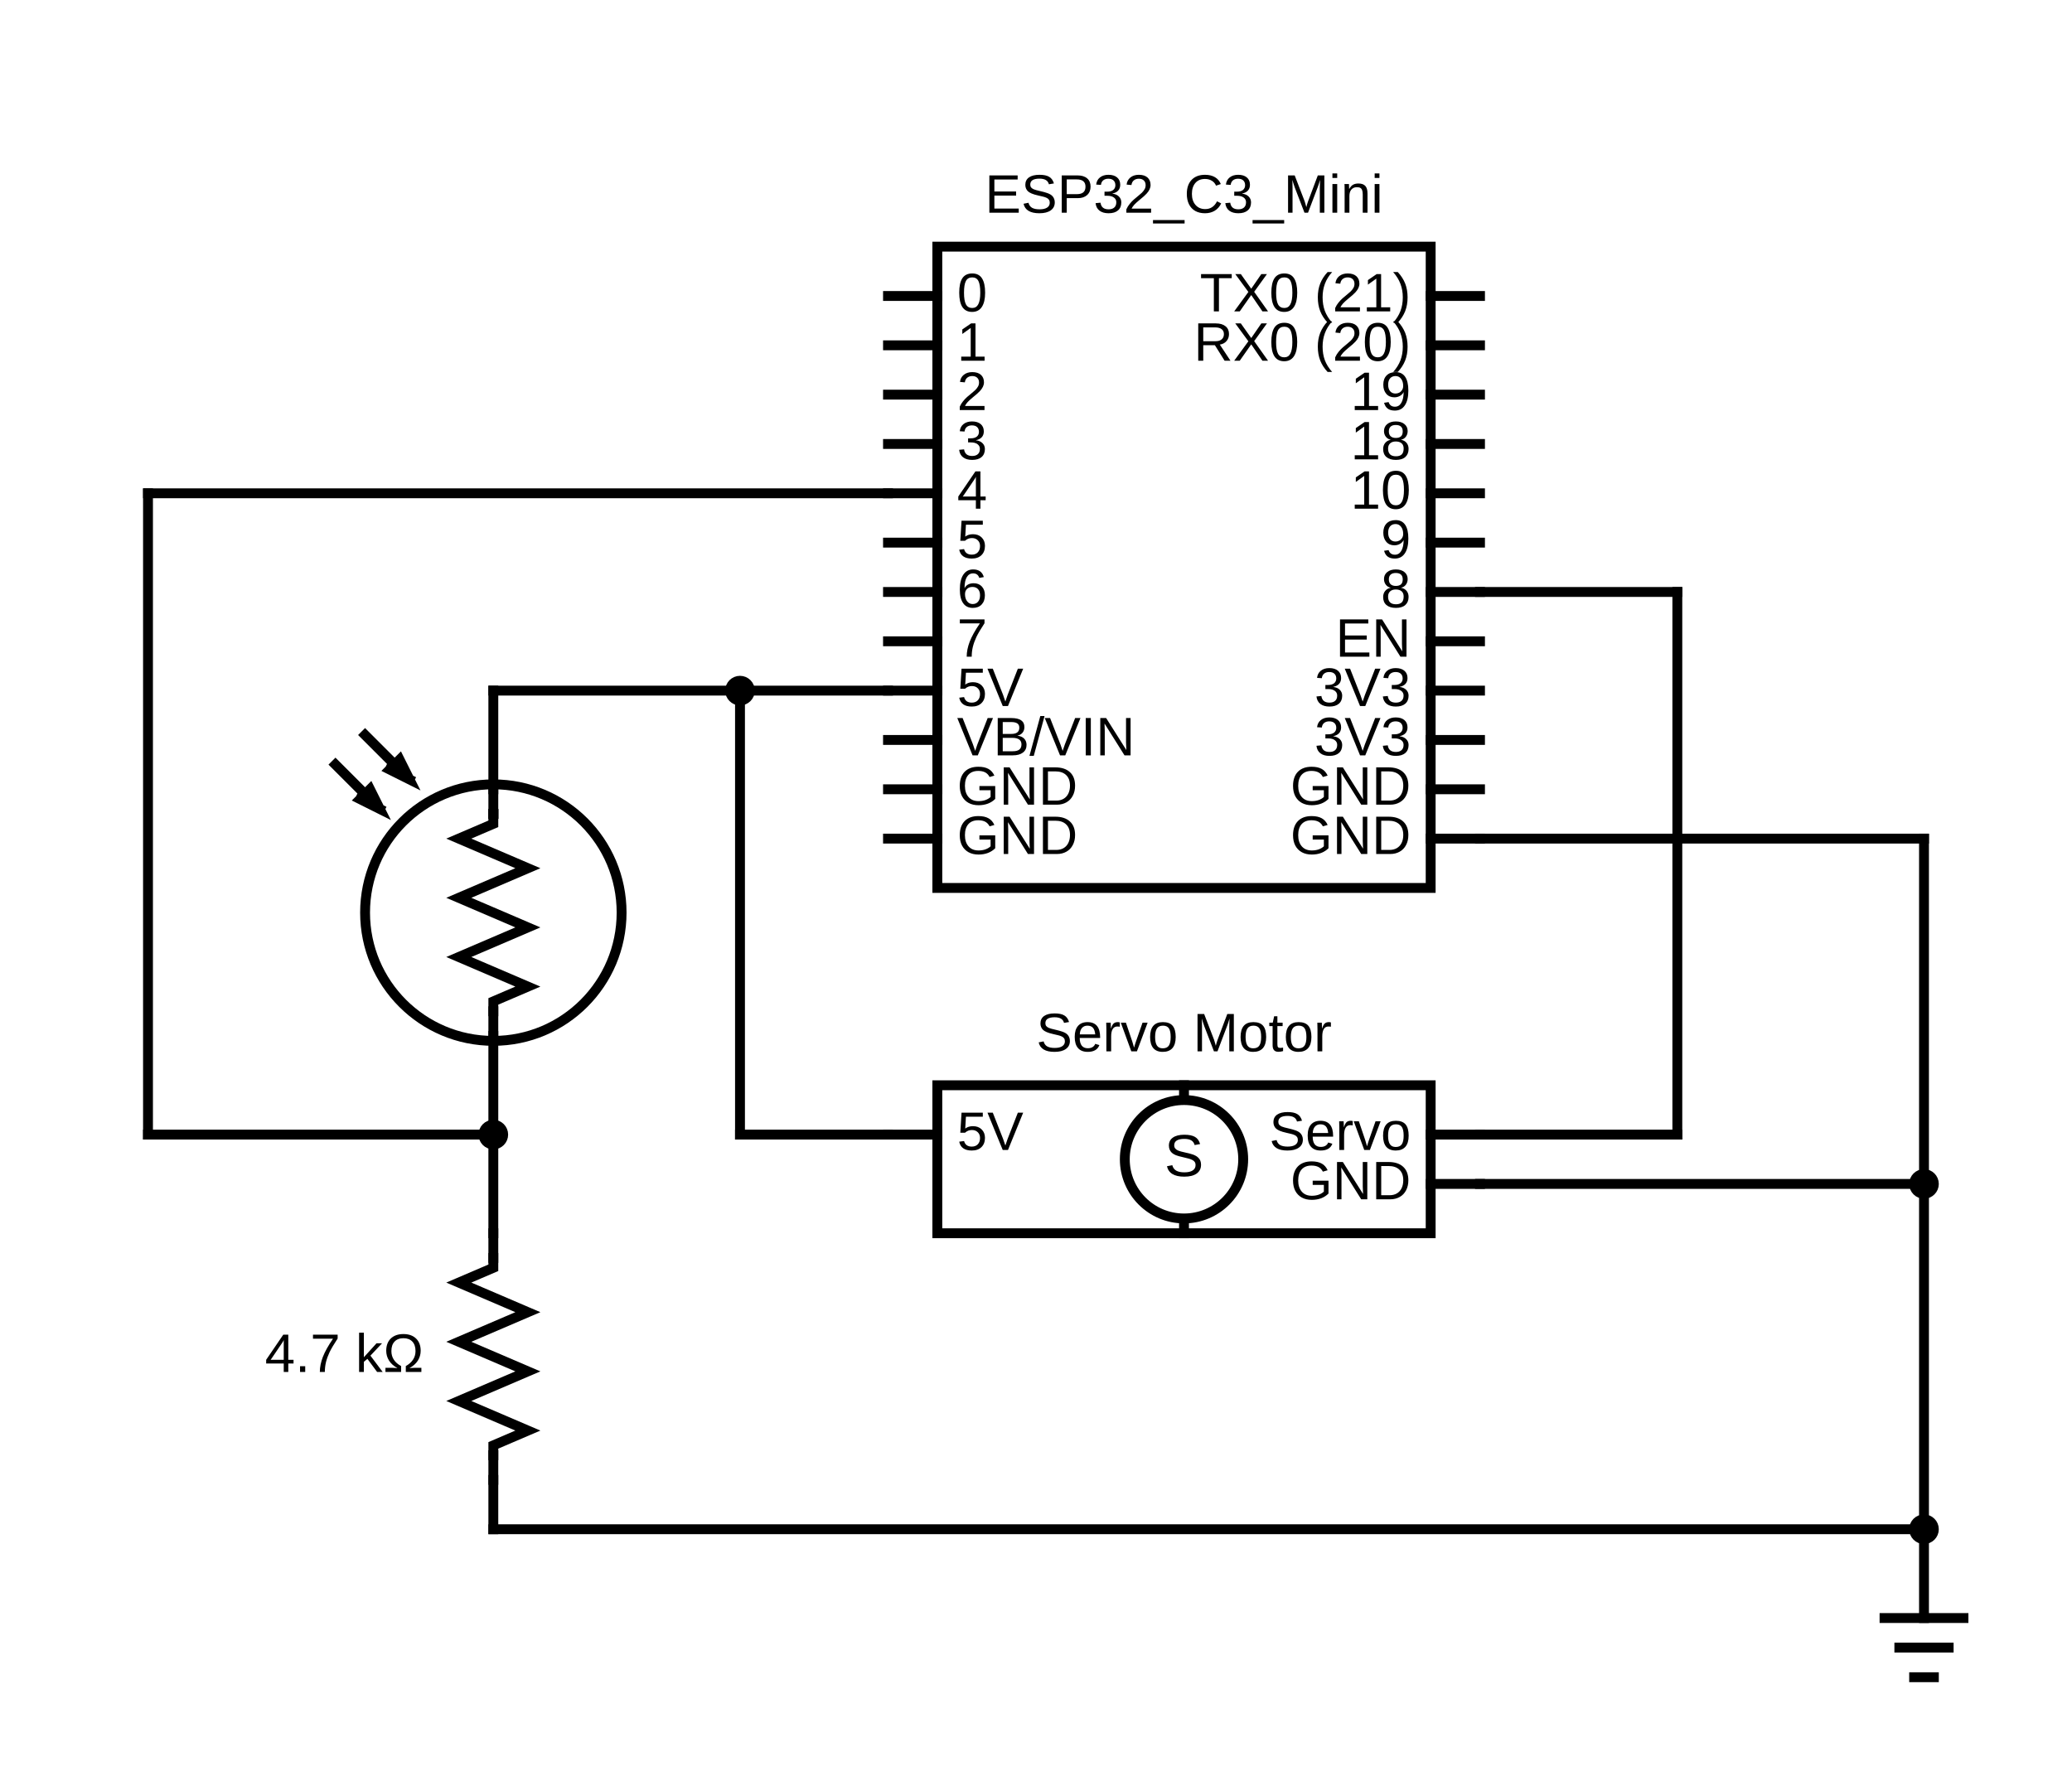
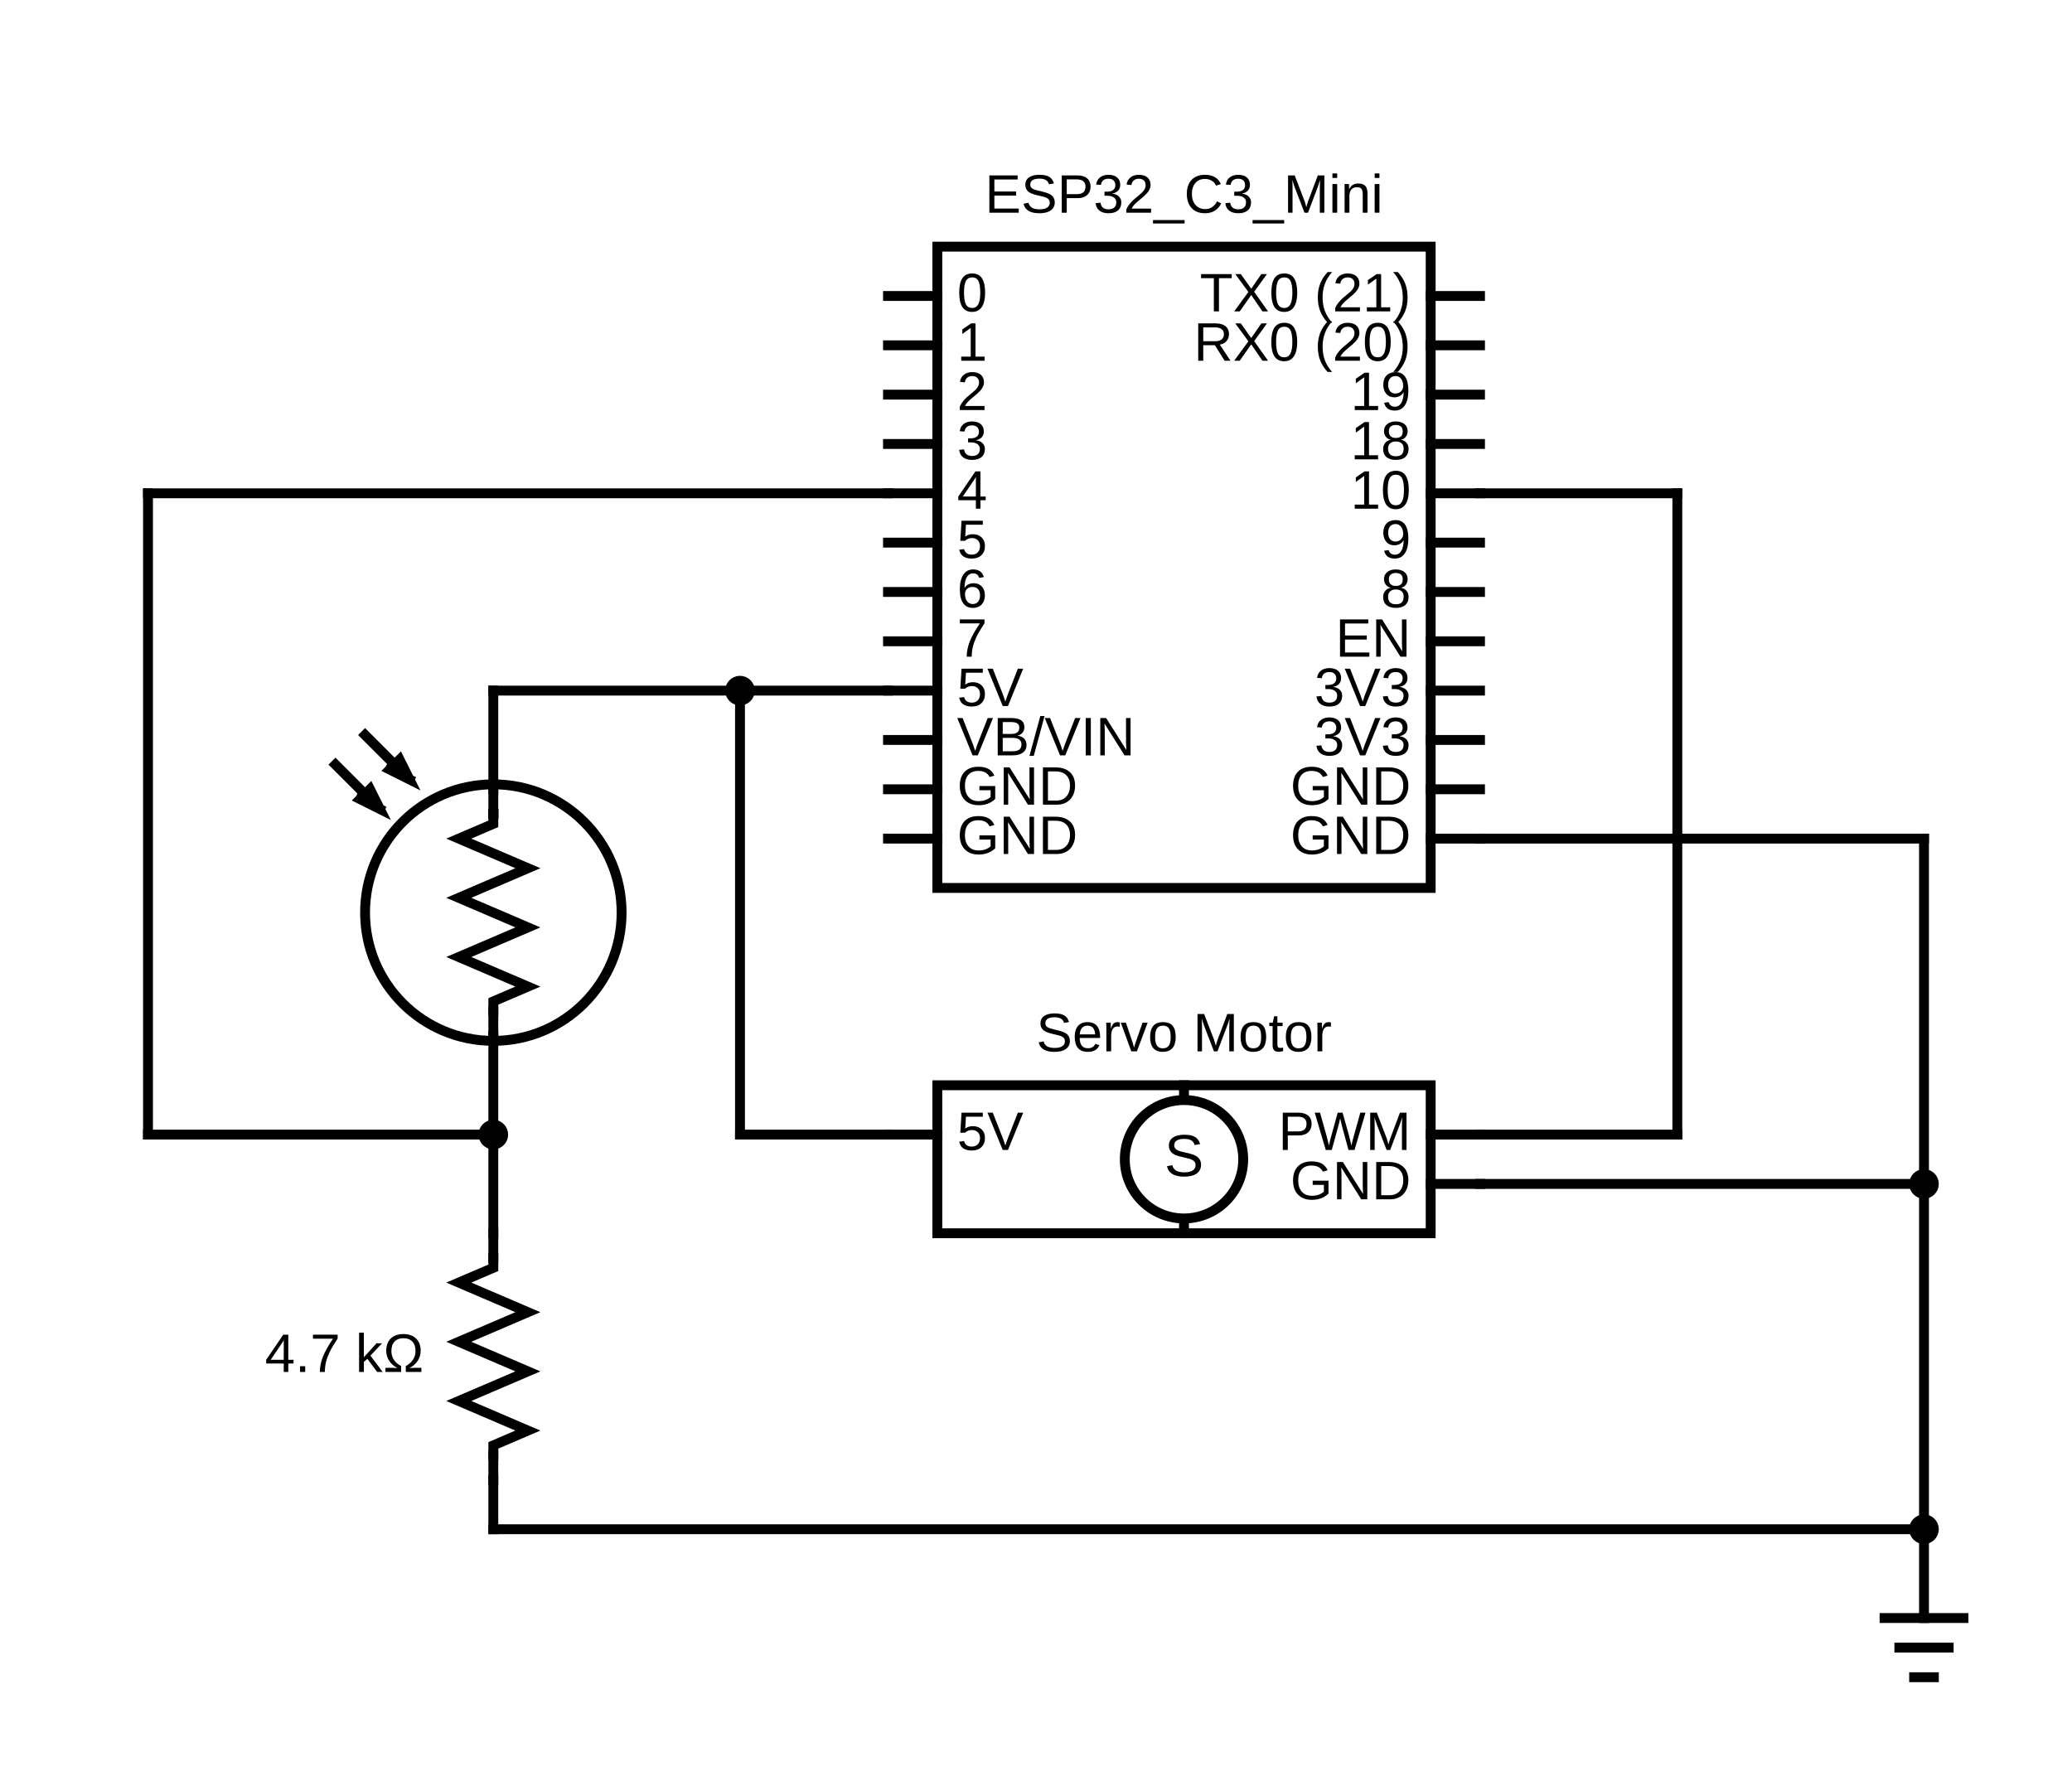
<svg xmlns="http://www.w3.org/2000/svg" version="1.1" width="420" height="360">
  <line x1="390" y1="310" x2="390" y2="328" style="stroke:rgb(0, 0, 0);stroke-linecap:square;stroke-width:2" />
  <line x1="382" y1="328" x2="398" y2="328" style="stroke:rgb(0, 0, 0);stroke-linecap:square;stroke-width:2" />
  <line x1="385" y1="334" x2="395" y2="334" style="stroke:rgb(0, 0, 0);stroke-linecap:square;stroke-width:2" />
  <line x1="388" y1="340" x2="392" y2="340" style="stroke:rgb(0, 0, 0);stroke-linecap:square;stroke-width:2" />
  <line x1="390" y1="240" x2="390" y2="310" style="stroke:rgb(0, 0, 0);stroke-linecap:square;stroke-width:2" />
  <line x1="100" y1="310" x2="390" y2="310" style="stroke:rgb(0, 0, 0);stroke-linecap:square;stroke-width:2" />
  <line x1="100" y1="300" x2="100" y2="310" style="stroke:rgb(0, 0, 0);stroke-linecap:square;stroke-width:2" />
  <line x1="390" y1="170" x2="390" y2="240" style="stroke:rgb(0, 0, 0);stroke-linecap:square;stroke-width:2" />
  <line x1="300" y1="240" x2="390" y2="240" style="stroke:rgb(0, 0, 0);stroke-linecap:square;stroke-width:2" />
  <line x1="300" y1="170" x2="390" y2="170" style="stroke:rgb(0, 0, 0);stroke-linecap:square;stroke-width:2" />
  <line x1="300" y1="230" x2="340" y2="230" style="stroke:rgb(0, 0, 0);stroke-linecap:square;stroke-width:2" />
-   <line x1="340" y1="120" x2="340" y2="230" style="stroke:rgb(0, 0, 0);stroke-linecap:square;stroke-width:2" />
-   <line x1="300" y1="120" x2="340" y2="120" style="stroke:rgb(0, 0, 0);stroke-linecap:square;stroke-width:2" />
+   <line x1="340" y1="100" x2="340" y2="230" style="stroke:rgb(0, 0, 0);stroke-linecap:square;stroke-width:2" />
+   <line x1="300" y1="100" x2="340" y2="100" style="stroke:rgb(0, 0, 0);stroke-linecap:square;stroke-width:2" />
  <line x1="150" y1="230" x2="180" y2="230" style="stroke:rgb(0, 0, 0);stroke-linecap:square;stroke-width:2" />
  <line x1="150" y1="140" x2="150" y2="230" style="stroke:rgb(0, 0, 0);stroke-linecap:square;stroke-width:2" />
  <line x1="100" y1="140" x2="100" y2="160" style="stroke:rgb(0, 0, 0);stroke-linecap:square;stroke-width:2" />
  <line x1="100" y1="140" x2="180" y2="140" style="stroke:rgb(0, 0, 0);stroke-linecap:square;stroke-width:2" />
  <line x1="30" y1="100" x2="180" y2="100" style="stroke:rgb(0, 0, 0);stroke-linecap:square;stroke-width:2" />
  <line x1="30" y1="100" x2="30" y2="230" style="stroke:rgb(0, 0, 0);stroke-linecap:square;stroke-width:2" />
  <line x1="30" y1="230" x2="100" y2="230" style="stroke:rgb(0, 0, 0);stroke-linecap:square;stroke-width:2" />
  <line x1="100" y1="210" x2="100" y2="250" style="stroke:rgb(0, 0, 0);stroke-linecap:square;stroke-width:2" />
  <line x1="100" y1="250" x2="100" y2="255" style="stroke:rgb(0, 0, 0);stroke-linecap:square;stroke-width:2" />
  <line x1="100" y1="295" x2="100" y2="300" style="stroke:rgb(0, 0, 0);stroke-linecap:square;stroke-width:2" />
  <path d="M 100,255 L 100,257 L 93,260 L 107,266 L 93,272 L 107,278 L 93,284 L 107,290 L 100,293 L 100,295" style="fill-opacity:0;fill:rgb(0, 0, 0);stroke:rgb(0, 0, 0);stroke-linecap:square;stroke-width:2" />
  <text x="86" y="275" style="font-family:Arial;font-size:11px;text-anchor:end" dominant-baseline="middle" transform="rotate(0, 86, 275)">4.7 kΩ</text>
  <line x1="100" y1="160" x2="100" y2="165" style="stroke:rgb(0, 0, 0);stroke-linecap:square;stroke-width:2" />
  <line x1="100" y1="205" x2="100" y2="210" style="stroke:rgb(0, 0, 0);stroke-linecap:square;stroke-width:2" />
  <path d="M 100,165 L 100,167 L 93,170 L 107,176 L 93,182 L 107,188 L 93,194 L 107,200 L 100,203 L 100,205" style="fill-opacity:0;fill:rgb(0, 0, 0);stroke:rgb(0, 0, 0);stroke-linecap:square;stroke-width:2" />
  <ellipse cx="100" cy="185" rx="26" ry="26" style="fill-opacity:0;fill:rgb(0, 0, 0);stroke:rgb(0, 0, 0);stroke-width:2" />
  <path d="M 100,165 M 74,149 L 82,157 M 83,158 L 79,156 L 81,154 L 83,158 L 79,156" style="fill-opacity:0;fill:rgb(0, 0, 0);stroke:rgb(0, 0, 0);stroke-linecap:square;stroke-width:2" />
  <path d="M 100,165 M 68,155 L 76,163 M 77,164 L 73,162 L 75,160 L 77,164 L 73,162" style="fill-opacity:0;fill:rgb(0, 0, 0);stroke:rgb(0, 0, 0);stroke-linecap:square;stroke-width:2" />
  <line x1="240" y1="220" x2="240" y2="222" style="stroke:rgb(0, 0, 0);stroke-linecap:square;stroke-width:2" />
  <line x1="240" y1="248" x2="240" y2="250" style="stroke:rgb(0, 0, 0);stroke-linecap:square;stroke-width:2" />
  <ellipse cx="240" cy="235" rx="12" ry="12" style="fill-opacity:0;fill:rgb(0, 0, 0);stroke:rgb(0, 0, 0);stroke-width:2" />
  <text x="240" y="235" style="font-family:Arial;font-size:12px;text-anchor:middle" dominant-baseline="middle" transform="rotate(0, 240, 235)">S</text>
  <text x="240" y="210" style="font-family:Arial;font-size:11px;text-anchor:middle" dominant-baseline="middle" transform="rotate(0, 240, 210)">Servo Motor</text>
  <rect x="190" y="220" width="100" height="30" style="fill-opacity:0;fill:rgb(0, 0, 0);stroke:rgb(0, 0, 0);stroke-width:2" />
  <line x1="180" y1="230" x2="190" y2="230" style="stroke:rgb(0, 0, 0);stroke-linecap:square;stroke-width:2" />
  <text x="194" y="230" style="font-family:Arial;font-size:11px;text-anchor:start" dominant-baseline="middle" transform="rotate(0, 194, 230)">5V</text>
  <line x1="290" y1="230" x2="300" y2="230" style="stroke:rgb(0, 0, 0);stroke-linecap:square;stroke-width:2" />
-   <text x="286" y="230" style="font-family:Arial;font-size:11px;text-anchor:end" dominant-baseline="middle" transform="rotate(0, 286, 230)">Servo</text>
+   <text x="286" y="230" style="font-family:Arial;font-size:11px;text-anchor:end" dominant-baseline="middle" transform="rotate(0, 286, 230)">PWM</text>
  <line x1="290" y1="240" x2="300" y2="240" style="stroke:rgb(0, 0, 0);stroke-linecap:square;stroke-width:2" />
  <text x="286" y="240" style="font-family:Arial;font-size:11px;text-anchor:end" dominant-baseline="middle" transform="rotate(0, 286, 240)">GND</text>
  <text x="240" y="40" style="font-family:Arial;font-size:11px;text-anchor:middle" dominant-baseline="middle" transform="rotate(0, 240, 40)">ESP32_C3_Mini</text>
  <rect x="190" y="50" width="100" height="130" style="fill-opacity:0;fill:rgb(0, 0, 0);stroke:rgb(0, 0, 0);stroke-width:2" />
  <line x1="180" y1="60" x2="190" y2="60" style="stroke:rgb(0, 0, 0);stroke-linecap:square;stroke-width:2" />
  <text x="194" y="60" style="font-family:Arial;font-size:11px;text-anchor:start" dominant-baseline="middle" transform="rotate(0, 194, 60)">0</text>
  <line x1="290" y1="60" x2="300" y2="60" style="stroke:rgb(0, 0, 0);stroke-linecap:square;stroke-width:2" />
  <text x="286" y="60" style="font-family:Arial;font-size:11px;text-anchor:end" dominant-baseline="middle" transform="rotate(0, 286, 60)">TX0 (21)</text>
  <line x1="180" y1="70" x2="190" y2="70" style="stroke:rgb(0, 0, 0);stroke-linecap:square;stroke-width:2" />
  <text x="194" y="70" style="font-family:Arial;font-size:11px;text-anchor:start" dominant-baseline="middle" transform="rotate(0, 194, 70)">1</text>
  <line x1="290" y1="70" x2="300" y2="70" style="stroke:rgb(0, 0, 0);stroke-linecap:square;stroke-width:2" />
  <text x="286" y="70" style="font-family:Arial;font-size:11px;text-anchor:end" dominant-baseline="middle" transform="rotate(0, 286, 70)">RX0 (20)</text>
  <line x1="180" y1="80" x2="190" y2="80" style="stroke:rgb(0, 0, 0);stroke-linecap:square;stroke-width:2" />
  <text x="194" y="80" style="font-family:Arial;font-size:11px;text-anchor:start" dominant-baseline="middle" transform="rotate(0, 194, 80)">2</text>
  <line x1="290" y1="80" x2="300" y2="80" style="stroke:rgb(0, 0, 0);stroke-linecap:square;stroke-width:2" />
  <text x="286" y="80" style="font-family:Arial;font-size:11px;text-anchor:end" dominant-baseline="middle" transform="rotate(0, 286, 80)">19</text>
  <line x1="180" y1="90" x2="190" y2="90" style="stroke:rgb(0, 0, 0);stroke-linecap:square;stroke-width:2" />
  <text x="194" y="90" style="font-family:Arial;font-size:11px;text-anchor:start" dominant-baseline="middle" transform="rotate(0, 194, 90)">3</text>
  <line x1="290" y1="90" x2="300" y2="90" style="stroke:rgb(0, 0, 0);stroke-linecap:square;stroke-width:2" />
  <text x="286" y="90" style="font-family:Arial;font-size:11px;text-anchor:end" dominant-baseline="middle" transform="rotate(0, 286, 90)">18</text>
  <line x1="180" y1="100" x2="190" y2="100" style="stroke:rgb(0, 0, 0);stroke-linecap:square;stroke-width:2" />
  <text x="194" y="100" style="font-family:Arial;font-size:11px;text-anchor:start" dominant-baseline="middle" transform="rotate(0, 194, 100)">4</text>
  <line x1="290" y1="100" x2="300" y2="100" style="stroke:rgb(0, 0, 0);stroke-linecap:square;stroke-width:2" />
  <text x="286" y="100" style="font-family:Arial;font-size:11px;text-anchor:end" dominant-baseline="middle" transform="rotate(0, 286, 100)">10</text>
  <line x1="180" y1="110" x2="190" y2="110" style="stroke:rgb(0, 0, 0);stroke-linecap:square;stroke-width:2" />
  <text x="194" y="110" style="font-family:Arial;font-size:11px;text-anchor:start" dominant-baseline="middle" transform="rotate(0, 194, 110)">5</text>
  <line x1="290" y1="110" x2="300" y2="110" style="stroke:rgb(0, 0, 0);stroke-linecap:square;stroke-width:2" />
  <text x="286" y="110" style="font-family:Arial;font-size:11px;text-anchor:end" dominant-baseline="middle" transform="rotate(0, 286, 110)">9</text>
  <line x1="180" y1="120" x2="190" y2="120" style="stroke:rgb(0, 0, 0);stroke-linecap:square;stroke-width:2" />
  <text x="194" y="120" style="font-family:Arial;font-size:11px;text-anchor:start" dominant-baseline="middle" transform="rotate(0, 194, 120)">6</text>
  <line x1="290" y1="120" x2="300" y2="120" style="stroke:rgb(0, 0, 0);stroke-linecap:square;stroke-width:2" />
  <text x="286" y="120" style="font-family:Arial;font-size:11px;text-anchor:end" dominant-baseline="middle" transform="rotate(0, 286, 120)">8</text>
  <line x1="180" y1="130" x2="190" y2="130" style="stroke:rgb(0, 0, 0);stroke-linecap:square;stroke-width:2" />
  <text x="194" y="130" style="font-family:Arial;font-size:11px;text-anchor:start" dominant-baseline="middle" transform="rotate(0, 194, 130)">7</text>
  <line x1="290" y1="130" x2="300" y2="130" style="stroke:rgb(0, 0, 0);stroke-linecap:square;stroke-width:2" />
  <text x="286" y="130" style="font-family:Arial;font-size:11px;text-anchor:end" dominant-baseline="middle" transform="rotate(0, 286, 130)">EN</text>
  <line x1="180" y1="140" x2="190" y2="140" style="stroke:rgb(0, 0, 0);stroke-linecap:square;stroke-width:2" />
  <text x="194" y="140" style="font-family:Arial;font-size:11px;text-anchor:start" dominant-baseline="middle" transform="rotate(0, 194, 140)">5V</text>
  <line x1="290" y1="140" x2="300" y2="140" style="stroke:rgb(0, 0, 0);stroke-linecap:square;stroke-width:2" />
  <text x="286" y="140" style="font-family:Arial;font-size:11px;text-anchor:end" dominant-baseline="middle" transform="rotate(0, 286, 140)">3V3</text>
  <line x1="180" y1="150" x2="190" y2="150" style="stroke:rgb(0, 0, 0);stroke-linecap:square;stroke-width:2" />
  <text x="194" y="150" style="font-family:Arial;font-size:11px;text-anchor:start" dominant-baseline="middle" transform="rotate(0, 194, 150)">VB/VIN</text>
  <line x1="290" y1="150" x2="300" y2="150" style="stroke:rgb(0, 0, 0);stroke-linecap:square;stroke-width:2" />
  <text x="286" y="150" style="font-family:Arial;font-size:11px;text-anchor:end" dominant-baseline="middle" transform="rotate(0, 286, 150)">3V3</text>
  <line x1="180" y1="160" x2="190" y2="160" style="stroke:rgb(0, 0, 0);stroke-linecap:square;stroke-width:2" />
  <text x="194" y="160" style="font-family:Arial;font-size:11px;text-anchor:start" dominant-baseline="middle" transform="rotate(0, 194, 160)">GND</text>
  <line x1="290" y1="160" x2="300" y2="160" style="stroke:rgb(0, 0, 0);stroke-linecap:square;stroke-width:2" />
  <text x="286" y="160" style="font-family:Arial;font-size:11px;text-anchor:end" dominant-baseline="middle" transform="rotate(0, 286, 160)">GND</text>
  <line x1="180" y1="170" x2="190" y2="170" style="stroke:rgb(0, 0, 0);stroke-linecap:square;stroke-width:2" />
  <text x="194" y="170" style="font-family:Arial;font-size:11px;text-anchor:start" dominant-baseline="middle" transform="rotate(0, 194, 170)">GND</text>
  <line x1="290" y1="170" x2="300" y2="170" style="stroke:rgb(0, 0, 0);stroke-linecap:square;stroke-width:2" />
  <text x="286" y="170" style="font-family:Arial;font-size:11px;text-anchor:end" dominant-baseline="middle" transform="rotate(0, 286, 170)">GND</text>
  <ellipse cx="390" cy="310" rx="2" ry="2" style="fill-opacity:1;fill:rgb(0, 0, 0);stroke:rgb(0, 0, 0);stroke-width:2" />
  <ellipse cx="390" cy="240" rx="2" ry="2" style="fill-opacity:1;fill:rgb(0, 0, 0);stroke:rgb(0, 0, 0);stroke-width:2" />
  <ellipse cx="150" cy="140" rx="2" ry="2" style="fill-opacity:1;fill:rgb(0, 0, 0);stroke:rgb(0, 0, 0);stroke-width:2" />
  <ellipse cx="100" cy="230" rx="2" ry="2" style="fill-opacity:1;fill:rgb(0, 0, 0);stroke:rgb(0, 0, 0);stroke-width:2" />
</svg>
